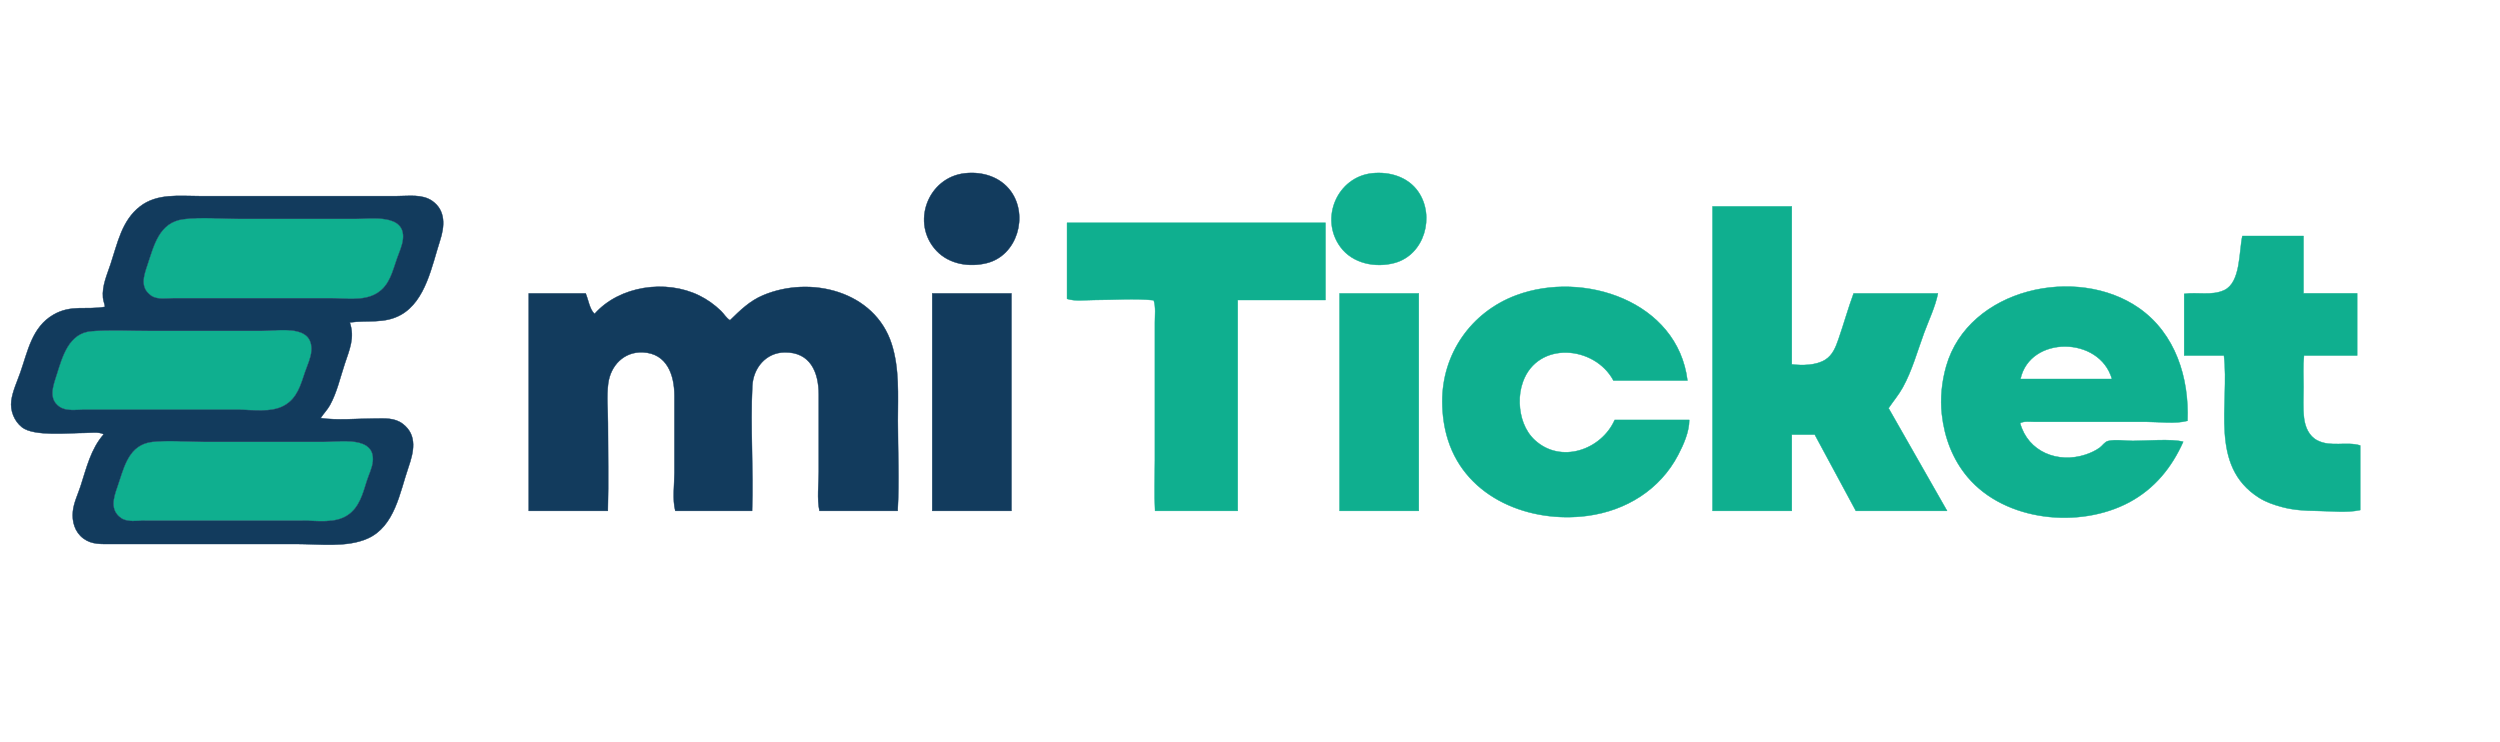
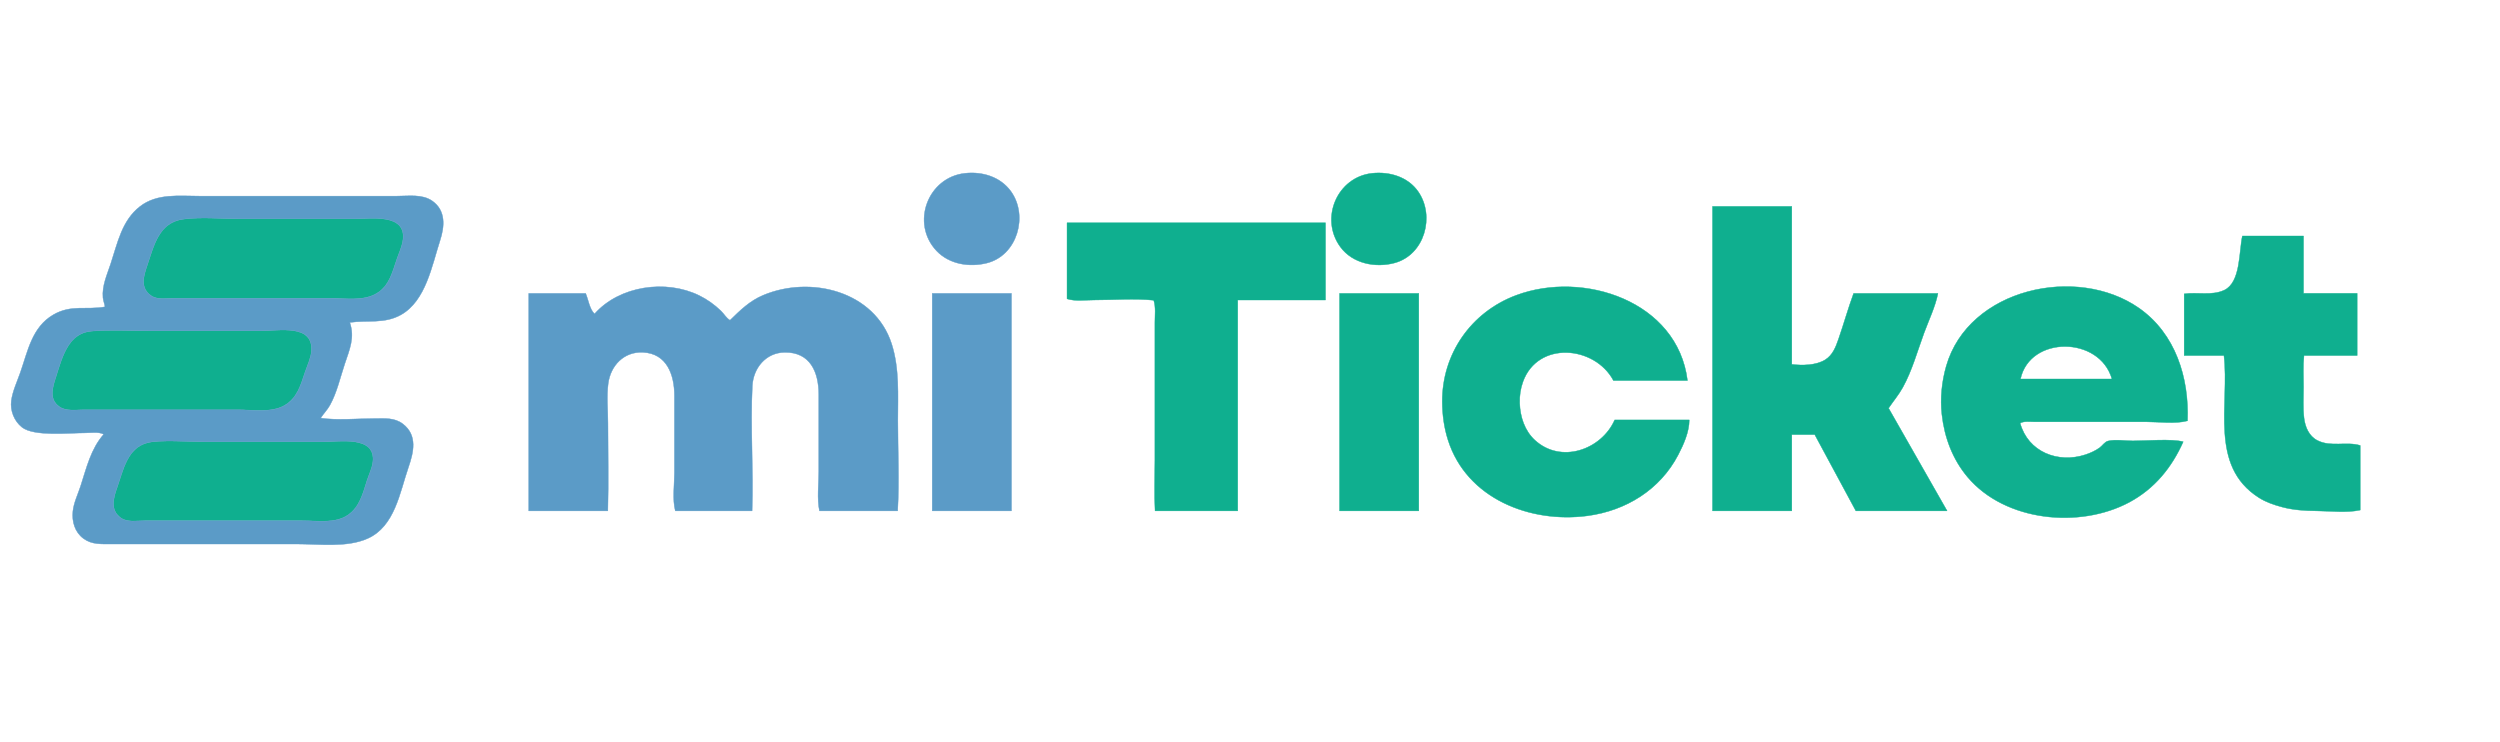
<svg xmlns="http://www.w3.org/2000/svg" viewBox="0 0 1575 467" width="1575" height="467">
  <path d="M864.69 109.14C875.53 108.07 886.99 111.43 893.44 120.69C904.2 136.13 897.53 160.58 878.51 165.67C866.49 168.88 852.12 166.05 844.45 155.59C831.2 137.55 842.55 111.32 864.69 109.14ZM1128.83 130.05C1128.83 163.21 1128.83 196.38 1128.83 229.54C1135.33 230.37 1144.23 230.24 1149.96 226.61C1154.59 223.66 1156.5 218.71 1158.22 213.76C1161.55 204.18 1164.27 194.36 1167.78 184.84C1185.49 184.84 1203.19 184.84 1220.9 184.84C1219.25 193.22 1215.13 201.7 1212.17 209.74C1207.95 221.2 1204.67 233.36 1198.74 244.11C1196.15 248.8 1192.76 252.75 1189.8 257.15C1202.09 278.71 1214.38 300.28 1226.67 321.84C1207.5 321.84 1188.34 321.84 1169.18 321.84C1160.54 305.82 1151.91 289.8 1143.28 273.79C1138.46 273.79 1133.65 273.79 1128.83 273.79C1128.83 289.81 1128.83 305.83 1128.83 321.85C1112.18 321.85 1095.54 321.85 1078.89 321.85C1078.89 257.92 1078.89 193.98 1078.89 130.05C1095.54 130.05 1112.18 130.05 1128.83 130.05ZM115.54 138.06C126.83 136.56 139.99 137.86 151.47 137.86C175.48 137.86 199.48 137.86 223.49 137.86C233.37 137.86 255.67 134.3 253.92 150.69C253.49 154.79 251.51 159 250.15 162.87C247.24 171.1 245.52 179.8 237.53 184.73C229.04 189.96 217.4 187.89 207.83 187.89C186.7 187.89 165.56 187.89 144.43 187.89C132.95 187.89 121.46 187.89 109.98 187.89C105.37 187.89 99.14 189.08 95.18 186.27C87.98 181.17 90.5 173.87 92.84 166.91C97 154.53 100.18 140.08 115.54 138.06ZM835.07 140.37C835.07 156.57 835.07 172.78 835.07 188.99C816.63 188.99 798.2 188.99 779.77 188.99C779.77 233.27 779.77 277.55 779.77 321.84C762.41 321.84 745.06 321.84 727.7 321.84C727.09 311.29 727.58 300.59 727.58 290.03C727.58 269.68 727.58 249.32 727.58 228.97C727.58 220.36 727.58 211.75 727.58 203.14C727.58 198.57 728.24 193.44 726.83 189.15C714.55 187.91 701.62 188.99 689.26 188.99C683.86 188.99 677.31 189.95 672.24 188.26C672.24 172.3 672.24 156.33 672.24 140.37C726.52 140.37 780.79 140.37 835.07 140.37ZM1451.22 148.7C1451.22 160.74 1451.22 172.78 1451.22 184.81C1462.49 184.81 1473.75 184.81 1485.01 184.81C1485.01 197.86 1485.01 210.92 1485.01 223.97C1473.85 223.97 1462.68 223.97 1451.51 223.97C1450.83 230.51 1451.23 237.26 1451.23 243.84C1451.23 250.3 1450.78 256.95 1451.55 263.38C1452.22 268.97 1454.63 274.75 1459.92 277.46C1468.47 281.85 1478.27 277.99 1486.94 280.63C1486.94 294.2 1486.94 307.77 1486.94 321.34C1478.47 323.2 1468.25 321.95 1459.54 321.85C1452.04 321.77 1444.9 321.36 1437.64 319.41C1432.51 318.03 1427.62 316.39 1423.1 313.52C1391.52 293.47 1404.71 254.75 1401.08 223.97C1392.73 223.97 1384.38 223.97 1376.04 223.97C1376.04 211.02 1376.04 198.08 1376.04 185.13C1384.2 183.91 1393.51 186.46 1401.28 182.8C1411.74 177.87 1410.5 158.5 1412.69 148.7C1425.53 148.7 1438.38 148.7 1451.22 148.7ZM1063.1 239.72C1047.56 239.72 1032.01 239.72 1016.47 239.72C1004.62 217.67 968.85 214.61 959.47 240.48C957.9 244.81 957.23 249.42 957.39 254.02C957.69 262.59 960.5 271.33 966.97 277.29C983.38 292.4 1008.91 283.4 1017.25 264.57C1032.91 264.57 1048.56 264.57 1064.22 264.57C1064.24 271.99 1060.65 280.09 1057.26 286.57C1045.78 308.56 1024.32 321.75 1000.03 324.97C964.02 329.75 924.04 314.16 912.27 277.27C909.78 269.48 908.69 261.42 908.63 253.24C908.43 222.93 926.83 196.62 955.17 186.04C997.63 170.18 1056.9 189.78 1063.1 239.72ZM1378.13 265.11C1370.33 267.2 1360.43 265.74 1352.29 265.74C1335.07 265.74 1317.85 265.74 1300.63 265.74C1294.37 265.74 1288.1 265.74 1281.84 265.74C1278.8 265.74 1275.34 265.16 1272.68 266.54C1277.65 284.74 1296.51 292.13 1313.86 286.43C1316.99 285.39 1320.09 284 1322.78 282.06C1324.48 280.83 1325.99 278.35 1328.05 277.84C1332.71 276.7 1338.88 277.75 1343.68 277.75C1352.12 277.75 1367.92 276.32 1375.43 278.29C1368.23 294.53 1357.32 307.93 1341.48 316.41C1310.26 333.15 1263.21 328.6 1239.59 300.57C1230.11 289.32 1224.99 275.57 1223.38 261.06C1222.26 250.94 1223.33 240.45 1226.12 230.68C1240.15 181.72 1308.4 166.7 1347.58 194.11C1370.58 210.21 1379.21 238.02 1378.13 265.11ZM893.84 184.84C893.84 230.51 893.84 276.18 893.84 321.85C877.2 321.85 860.56 321.85 843.92 321.85C843.92 276.18 843.92 230.51 843.92 184.84C860.56 184.84 877.2 184.84 893.84 184.84ZM57.78 208.6C69.85 207.68 82.22 208.4 94.33 208.4C117.81 208.4 141.3 208.4 164.78 208.4C175.82 208.4 197.43 203.97 196.21 221.1C195.9 225.55 193.7 230 192.28 234.19C189.46 242.49 187.36 250.83 179.16 255.48C170.86 260.19 159.08 258.16 149.91 258.16C128.51 258.16 107.11 258.16 85.72 258.16C74.76 258.16 63.8 258.16 52.84 258.16C48.01 258.16 41.79 259.21 37.57 256.36C30.24 251.4 33.42 243.17 35.58 236.38C39.26 224.8 43.15 209.71 57.78 208.6ZM1330.53 238.75C1322.73 211.64 1278.84 211.34 1272.91 238.75C1292.12 238.75 1311.33 238.75 1330.53 238.75ZM92.92 278.92C100.88 276.88 119.7 278.33 128.77 278.33C153.82 278.33 178.87 278.33 203.92 278.33C214 278.33 236.64 274.32 234.93 290.81C234.51 294.87 232.45 298.89 231.21 302.75C228.63 310.83 226.63 319.38 219.21 324.48C211.17 330 199.83 328.04 190.61 328.04C168.96 328.04 147.3 328.04 125.64 328.04C114.16 328.04 102.68 328.04 91.2 328.04C86.61 328.04 80.32 329.18 76.35 326.45C69.1 321.45 71.44 313.73 73.91 306.75C77.62 296.24 80.16 282.2 92.92 278.92Z" fill="#0faf8f" fill-rule="evenodd" stroke="#0faf8f" stroke-width="0.25" stroke-linejoin="round" />
-   <path d="M608.01 109.16C618.91 107.99 630.21 111.38 636.84 120.5C648 135.86 640.93 160.86 621.82 165.71C610.78 168.51 598.02 166.54 589.97 157.97C573.69 140.64 584.46 111.67 608.01 109.16ZM220.37 203.14C223.59 212.71 220.24 220.12 217.19 229.25C214.33 237.82 212.26 247.31 207.86 255.25C206.21 258.24 203.81 260.58 202 263.41C212.96 264.94 224.93 263.68 236.02 263.68C242.37 263.68 248.52 263.01 253.84 267.1C263.19 274.29 260.56 284.97 257.28 294.5C251.85 310.28 248.74 331.61 231.63 339.25C218.47 345.14 200.93 342.71 186.7 342.71C156.69 342.71 126.68 342.71 96.68 342.71C87.8 342.71 78.93 342.71 70.06 342.71C63.82 342.71 57.83 343.18 52.55 339.24C47.11 335.2 45.25 328.62 45.92 322.12C46.46 316.77 49.07 311.45 50.74 306.36C54.51 294.82 57.18 282.87 65.35 273.59C62.21 271.89 57.31 272.72 53.62 272.72C43.71 272.72 21.39 275.15 13.84 269.16C8.9 265.24 6.33 258.69 7.14 252.46C7.9 246.53 10.84 240.31 12.81 234.69C17.55 221.18 20.12 206.16 33.55 198.32C44.82 191.74 54.37 195.44 66.15 193.3C65.89 191.33 65.05 189.53 64.87 187.48C64.23 180.07 67.4 173.23 69.69 166.33C74.06 153.21 76.71 138.97 88.21 130.06C99.01 121.7 112.82 123.55 125.64 123.55C150.95 123.55 176.26 123.55 201.57 123.55C217.75 123.55 233.93 123.55 250.11 123.55C257.4 123.55 265.94 122.17 272.26 126.55C280.99 132.61 280.1 142.67 277.22 151.54C272.11 167.29 268.26 189.46 252.68 198.28C242.25 204.18 231.57 201.56 220.37 203.14ZM115.54 138.06C100.18 140.08 97 154.53 92.84 166.91C90.5 173.87 87.98 181.17 95.18 186.27C99.14 189.08 105.37 187.89 109.98 187.89C121.46 187.89 132.95 187.89 144.43 187.89C165.56 187.89 186.7 187.89 207.83 187.89C217.4 187.89 229.04 189.96 237.53 184.73C245.52 179.8 247.24 171.1 250.15 162.87C251.51 159 253.49 154.79 253.92 150.69C255.67 134.3 233.37 137.86 223.49 137.86C199.48 137.86 175.48 137.86 151.47 137.86C139.99 137.86 126.83 136.56 115.54 138.06ZM459.9 201.76C466.33 195.5 472.25 189.6 480.75 186.02C510.62 173.42 551.06 183.37 561.74 216.68C566.73 232.26 565.64 248.84 565.64 264.98C565.64 283.85 566.6 303.01 565.52 321.84C549.1 321.84 532.68 321.84 516.26 321.84C514.63 314.11 515.82 305.01 515.82 297.07C515.82 280.9 515.86 264.72 515.82 248.54C515.78 234.45 510.49 221.77 494.34 221.99C482.49 222.14 474.53 231.88 473.96 243.21C472.65 269.36 474.76 295.68 473.82 321.85C457.7 321.85 441.58 321.85 425.45 321.85C423.53 314.61 424.9 305.4 424.9 297.86C424.9 281.68 424.9 265.5 424.9 249.32C424.89 236.25 420.25 222.72 405.1 221.98C393.08 221.39 384.63 230.31 383.15 241.71C382.11 249.75 383 258.44 383 266.54C383 284.96 383.44 303.43 382.93 321.84C366.32 321.84 349.71 321.84 333.1 321.84C333.1 276.17 333.1 230.51 333.1 184.84C345.05 184.84 357.01 184.84 368.96 184.84C370.66 188.75 371.43 194.85 374.57 197.75C390.26 180 419.56 175.91 440.47 186.16C445.58 188.67 450.13 191.93 454.23 195.89C456.2 197.8 457.59 200.41 459.9 201.76ZM587.31 184.84C603.95 184.84 620.58 184.84 637.22 184.84C637.22 230.51 637.22 276.18 637.22 321.85C620.58 321.85 603.95 321.85 587.31 321.85C587.31 276.18 587.31 230.51 587.31 184.84ZM57.78 208.6C43.15 209.71 39.26 224.8 35.58 236.38C33.42 243.17 30.24 251.4 37.57 256.36C41.79 259.21 48.01 258.16 52.84 258.16C63.8 258.16 74.76 258.16 85.72 258.16C107.11 258.16 128.51 258.16 149.91 258.16C159.08 258.16 170.86 260.19 179.16 255.48C187.36 250.83 189.46 242.49 192.28 234.19C193.7 230 195.9 225.55 196.21 221.1C197.43 203.97 175.82 208.4 164.78 208.4C141.3 208.4 117.81 208.4 94.33 208.4C82.22 208.4 69.85 207.68 57.78 208.6ZM92.92 278.92C80.16 282.2 77.62 296.24 73.91 306.75C71.44 313.73 69.1 321.45 76.35 326.45C80.32 329.18 86.61 328.04 91.2 328.04C102.68 328.04 114.16 328.04 125.64 328.04C147.3 328.04 168.96 328.04 190.61 328.04C199.83 328.04 211.17 330 219.21 324.48C226.63 319.38 228.63 310.83 231.21 302.75C232.45 298.89 234.51 294.87 234.93 290.81C236.64 274.32 214 278.33 203.92 278.33C178.87 278.33 153.82 278.33 128.77 278.33C119.7 278.33 100.88 276.88 92.92 278.92Z" fill="#123b5d" fill-rule="evenodd" stroke="#123b5d" stroke-width="0.25" stroke-linejoin="round" />
+   <path d="M608.01 109.16C618.91 107.99 630.21 111.38 636.84 120.5C648 135.86 640.93 160.86 621.82 165.71C610.78 168.51 598.02 166.54 589.97 157.97C573.69 140.64 584.46 111.67 608.01 109.16ZM220.37 203.14C223.59 212.71 220.24 220.12 217.19 229.25C214.33 237.82 212.26 247.31 207.86 255.25C206.21 258.24 203.81 260.58 202 263.41C212.96 264.94 224.93 263.68 236.02 263.68C242.37 263.68 248.52 263.01 253.84 267.1C263.19 274.29 260.56 284.97 257.28 294.5C251.85 310.28 248.74 331.61 231.63 339.25C218.47 345.14 200.93 342.71 186.7 342.71C156.69 342.71 126.68 342.71 96.68 342.71C87.8 342.71 78.93 342.71 70.06 342.71C63.82 342.71 57.83 343.18 52.55 339.24C47.11 335.2 45.25 328.62 45.92 322.12C46.46 316.77 49.07 311.45 50.74 306.36C54.51 294.82 57.18 282.87 65.35 273.59C62.21 271.89 57.31 272.72 53.62 272.72C43.71 272.72 21.39 275.15 13.84 269.16C8.9 265.24 6.33 258.69 7.14 252.46C7.9 246.53 10.84 240.31 12.81 234.69C17.55 221.18 20.12 206.16 33.55 198.32C44.82 191.74 54.37 195.44 66.15 193.3C65.89 191.33 65.05 189.53 64.87 187.48C64.23 180.07 67.4 173.23 69.69 166.33C74.06 153.21 76.71 138.97 88.21 130.06C99.01 121.7 112.82 123.55 125.64 123.55C150.95 123.55 176.26 123.55 201.57 123.55C217.75 123.55 233.93 123.55 250.11 123.55C257.4 123.55 265.94 122.17 272.26 126.55C280.99 132.61 280.1 142.67 277.22 151.54C272.11 167.29 268.26 189.46 252.68 198.28C242.25 204.18 231.57 201.56 220.37 203.14ZM115.54 138.06C100.18 140.08 97 154.53 92.84 166.91C90.5 173.87 87.98 181.17 95.18 186.27C99.14 189.08 105.37 187.89 109.98 187.89C121.46 187.89 132.95 187.89 144.43 187.89C165.56 187.89 186.7 187.89 207.83 187.89C217.4 187.89 229.04 189.96 237.53 184.73C245.52 179.8 247.24 171.1 250.15 162.87C251.51 159 253.49 154.79 253.92 150.69C255.67 134.3 233.37 137.86 223.49 137.86C199.48 137.86 175.48 137.86 151.47 137.86C139.99 137.86 126.83 136.56 115.54 138.06ZM459.9 201.76C466.33 195.5 472.25 189.6 480.75 186.02C510.62 173.42 551.06 183.37 561.74 216.68C566.73 232.26 565.64 248.84 565.64 264.98C565.64 283.85 566.6 303.01 565.52 321.84C549.1 321.84 532.68 321.84 516.26 321.84C514.63 314.11 515.82 305.01 515.82 297.07C515.82 280.9 515.86 264.72 515.82 248.54C515.78 234.45 510.49 221.77 494.34 221.99C482.49 222.14 474.53 231.88 473.96 243.21C472.65 269.36 474.76 295.68 473.82 321.85C457.7 321.85 441.58 321.85 425.45 321.85C423.53 314.61 424.9 305.4 424.9 297.86C424.9 281.68 424.9 265.5 424.9 249.32C424.89 236.25 420.25 222.72 405.1 221.98C393.08 221.39 384.63 230.31 383.15 241.71C382.11 249.75 383 258.44 383 266.54C383 284.96 383.44 303.43 382.93 321.84C366.32 321.84 349.71 321.84 333.1 321.84C333.1 276.17 333.1 230.51 333.1 184.84C345.05 184.84 357.01 184.84 368.96 184.84C370.66 188.75 371.43 194.85 374.57 197.75C390.26 180 419.56 175.91 440.47 186.16C445.58 188.67 450.13 191.93 454.23 195.89C456.2 197.8 457.59 200.41 459.9 201.76ZM587.31 184.84C603.95 184.84 620.58 184.84 637.22 184.84C637.22 230.51 637.22 276.18 637.22 321.85C620.58 321.85 603.95 321.85 587.31 321.85C587.31 276.18 587.31 230.51 587.31 184.84ZM57.78 208.6C43.15 209.71 39.26 224.8 35.58 236.38C33.42 243.17 30.24 251.4 37.57 256.36C41.79 259.21 48.01 258.16 52.84 258.16C63.8 258.16 74.76 258.16 85.72 258.16C107.11 258.16 128.51 258.16 149.91 258.16C159.08 258.16 170.86 260.19 179.16 255.48C187.36 250.83 189.46 242.49 192.28 234.19C193.7 230 195.9 225.55 196.21 221.1C197.43 203.97 175.82 208.4 164.78 208.4C141.3 208.4 117.81 208.4 94.33 208.4C82.22 208.4 69.85 207.68 57.78 208.6ZM92.92 278.92C80.16 282.2 77.62 296.24 73.91 306.75C71.44 313.73 69.1 321.45 76.35 326.45C80.32 329.18 86.61 328.04 91.2 328.04C102.68 328.04 114.16 328.04 125.64 328.04C147.3 328.04 168.96 328.04 190.61 328.04C199.83 328.04 211.17 330 219.21 324.48C226.63 319.38 228.63 310.83 231.21 302.75C232.45 298.89 234.51 294.87 234.93 290.81C236.64 274.32 214 278.33 203.92 278.33C178.87 278.33 153.82 278.33 128.77 278.33C119.7 278.33 100.88 276.88 92.92 278.92Z" fill="#5b9bc7" fill-rule="evenodd" stroke="#5b9bc7" stroke-width="0.25" stroke-linejoin="round" />
</svg>
